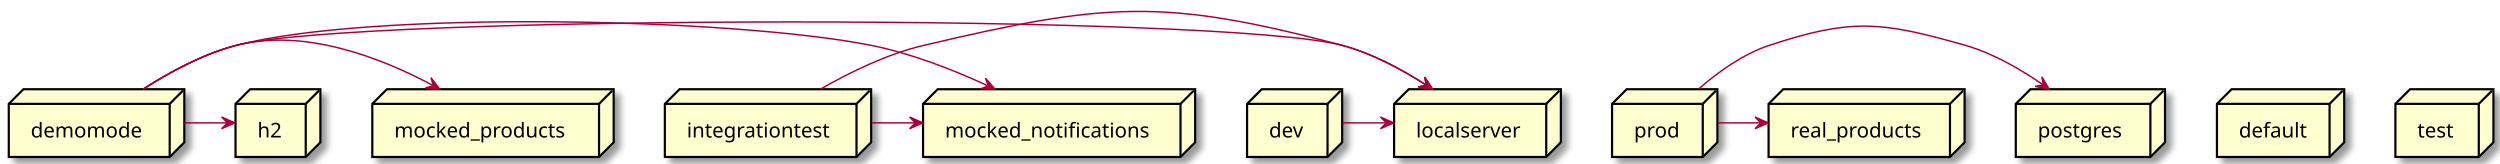
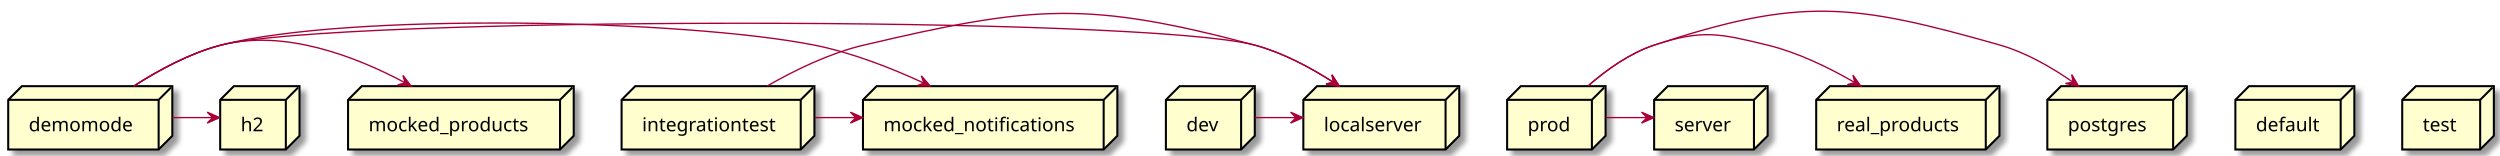
- <svg xmlns="http://www.w3.org/2000/svg" contentScriptType="application/ecmascript" contentStyleType="text/css" height="112px" preserveAspectRatio="none" style="width:1709px;height:112px;" version="1.1" viewBox="0 0 1709 112" width="1709px" zoomAndPan="magnify">
+ <svg xmlns="http://www.w3.org/2000/svg" contentScriptType="application/ecmascript" contentStyleType="text/css" height="114px" preserveAspectRatio="none" style="width:1828px;height:114px;" version="1.1" viewBox="0 0 1828 114" width="1828px" zoomAndPan="magnify">
  <defs>
-     <filter height="300%" id="ficyafb" width="300%" x="-1" y="-1">
+     <filter height="300%" id="fwaanqh" width="300%" x="-1" y="-1">
      <feGaussianBlur result="blurOut" stdDeviation="2.0" />
      <feColorMatrix in="blurOut" result="blurOut2" type="matrix" values="0 0 0 0 0 0 0 0 0 0 0 0 0 0 0 0 0 0 .4 0" />
      <feOffset dx="4.0" dy="4.0" in="blurOut2" result="blurOut3" />
      <feBlend in="SourceGraphic" in2="blurOut3" mode="normal" />
    </filter>
  </defs>
  <g>
-     <polygon fill="#FEFECE" filter="url(#ficyafb)" points="6,71,16,61,126,61,126,97.297,116,107.297,6,107.297,6,71" style="stroke: #000000; stroke-width: 1.5;" />
-     <line style="stroke: #000000; stroke-width: 1.5;" x1="116" x2="125" y1="71" y2="62" />
-     <line style="stroke: #000000; stroke-width: 1.5;" x1="6" x2="116" y1="71" y2="71" />
-     <line style="stroke: #000000; stroke-width: 1.5;" x1="116" x2="116" y1="71" y2="107.297" />
-     <text fill="#000000" font-family="sans-serif" font-size="14" lengthAdjust="spacingAndGlyphs" textLength="80" x="21" y="93.995">demomode</text>
-     <polygon fill="#FEFECE" filter="url(#ficyafb)" points="1209,71,1219,61,1343,61,1343,97.297,1333,107.297,1209,107.297,1209,71" style="stroke: #000000; stroke-width: 1.5;" />
-     <line style="stroke: #000000; stroke-width: 1.5;" x1="1333" x2="1342" y1="71" y2="62" />
-     <line style="stroke: #000000; stroke-width: 1.5;" x1="1209" x2="1333" y1="71" y2="71" />
-     <line style="stroke: #000000; stroke-width: 1.5;" x1="1333" x2="1333" y1="71" y2="107.297" />
-     <text fill="#000000" font-family="sans-serif" font-size="14" lengthAdjust="spacingAndGlyphs" textLength="94" x="1224" y="93.995">real_products</text>
-     <polygon fill="#FEFECE" filter="url(#ficyafb)" points="1378,71,1388,61,1480,61,1480,97.297,1470,107.297,1378,107.297,1378,71" style="stroke: #000000; stroke-width: 1.5;" />
-     <line style="stroke: #000000; stroke-width: 1.5;" x1="1470" x2="1479" y1="71" y2="62" />
-     <line style="stroke: #000000; stroke-width: 1.5;" x1="1378" x2="1470" y1="71" y2="71" />
-     <line style="stroke: #000000; stroke-width: 1.5;" x1="1470" x2="1470" y1="71" y2="107.297" />
-     <text fill="#000000" font-family="sans-serif" font-size="14" lengthAdjust="spacingAndGlyphs" textLength="62" x="1393" y="93.995">postgres</text>
-     <polygon fill="#FEFECE" filter="url(#ficyafb)" points="161,71,171,61,219,61,219,97.297,209,107.297,161,107.297,161,71" style="stroke: #000000; stroke-width: 1.5;" />
-     <line style="stroke: #000000; stroke-width: 1.5;" x1="209" x2="218" y1="71" y2="62" />
-     <line style="stroke: #000000; stroke-width: 1.5;" x1="161" x2="209" y1="71" y2="71" />
-     <line style="stroke: #000000; stroke-width: 1.5;" x1="209" x2="209" y1="71" y2="107.297" />
-     <text fill="#000000" font-family="sans-serif" font-size="14" lengthAdjust="spacingAndGlyphs" textLength="18" x="176" y="93.995">h2</text>
-     <polygon fill="#FEFECE" filter="url(#ficyafb)" points="1102,71,1112,61,1174,61,1174,97.297,1164,107.297,1102,107.297,1102,71" style="stroke: #000000; stroke-width: 1.5;" />
-     <line style="stroke: #000000; stroke-width: 1.5;" x1="1164" x2="1173" y1="71" y2="62" />
-     <line style="stroke: #000000; stroke-width: 1.5;" x1="1102" x2="1164" y1="71" y2="71" />
-     <line style="stroke: #000000; stroke-width: 1.5;" x1="1164" x2="1164" y1="71" y2="107.297" />
-     <text fill="#000000" font-family="sans-serif" font-size="14" lengthAdjust="spacingAndGlyphs" textLength="32" x="1117" y="93.995">prod</text>
-     <polygon fill="#FEFECE" filter="url(#ficyafb)" points="953,71,963,61,1067,61,1067,97.297,1057,107.297,953,107.297,953,71" style="stroke: #000000; stroke-width: 1.5;" />
-     <line style="stroke: #000000; stroke-width: 1.5;" x1="1057" x2="1066" y1="71" y2="62" />
-     <line style="stroke: #000000; stroke-width: 1.5;" x1="953" x2="1057" y1="71" y2="71" />
-     <line style="stroke: #000000; stroke-width: 1.5;" x1="1057" x2="1057" y1="71" y2="107.297" />
-     <text fill="#000000" font-family="sans-serif" font-size="14" lengthAdjust="spacingAndGlyphs" textLength="74" x="968" y="93.995">localserver</text>
-     <polygon fill="#FEFECE" filter="url(#ficyafb)" points="254.5,71,264.5,61,419.5,61,419.5,97.297,409.5,107.297,254.5,107.297,254.5,71" style="stroke: #000000; stroke-width: 1.5;" />
-     <line style="stroke: #000000; stroke-width: 1.5;" x1="409.5" x2="418.5" y1="71" y2="62" />
-     <line style="stroke: #000000; stroke-width: 1.5;" x1="254.5" x2="409.5" y1="71" y2="71" />
-     <line style="stroke: #000000; stroke-width: 1.5;" x1="409.5" x2="409.5" y1="71" y2="107.297" />
-     <text fill="#000000" font-family="sans-serif" font-size="14" lengthAdjust="spacingAndGlyphs" textLength="125" x="269.5" y="93.995">mocked_products</text>
-     <polygon fill="#FEFECE" filter="url(#ficyafb)" points="454.5,71,464.5,61,595.5,61,595.5,97.297,585.5,107.297,454.5,107.297,454.5,71" style="stroke: #000000; stroke-width: 1.5;" />
-     <line style="stroke: #000000; stroke-width: 1.5;" x1="585.5" x2="594.5" y1="71" y2="62" />
-     <line style="stroke: #000000; stroke-width: 1.5;" x1="454.5" x2="585.5" y1="71" y2="71" />
-     <line style="stroke: #000000; stroke-width: 1.5;" x1="585.5" x2="585.5" y1="71" y2="107.297" />
-     <text fill="#000000" font-family="sans-serif" font-size="14" lengthAdjust="spacingAndGlyphs" textLength="101" x="469.5" y="93.995">integrationtest</text>
-     <polygon fill="#FEFECE" filter="url(#ficyafb)" points="631,71,641,61,817,61,817,97.297,807,107.297,631,107.297,631,71" style="stroke: #000000; stroke-width: 1.5;" />
-     <line style="stroke: #000000; stroke-width: 1.5;" x1="807" x2="816" y1="71" y2="62" />
-     <line style="stroke: #000000; stroke-width: 1.5;" x1="631" x2="807" y1="71" y2="71" />
-     <line style="stroke: #000000; stroke-width: 1.5;" x1="807" x2="807" y1="71" y2="107.297" />
-     <text fill="#000000" font-family="sans-serif" font-size="14" lengthAdjust="spacingAndGlyphs" textLength="146" x="646" y="93.995">mocked_notifications</text>
-     <polygon fill="#FEFECE" filter="url(#ficyafb)" points="1515.5,71,1525.5,61,1602.5,61,1602.5,97.297,1592.5,107.297,1515.5,107.297,1515.5,71" style="stroke: #000000; stroke-width: 1.5;" />
-     <line style="stroke: #000000; stroke-width: 1.5;" x1="1592.5" x2="1601.5" y1="71" y2="62" />
-     <line style="stroke: #000000; stroke-width: 1.5;" x1="1515.5" x2="1592.5" y1="71" y2="71" />
-     <line style="stroke: #000000; stroke-width: 1.5;" x1="1592.5" x2="1592.5" y1="71" y2="107.297" />
-     <text fill="#000000" font-family="sans-serif" font-size="14" lengthAdjust="spacingAndGlyphs" textLength="47" x="1530.5" y="93.995">default</text>
-     <polygon fill="#FEFECE" filter="url(#ficyafb)" points="852.5,71,862.5,61,917.5,61,917.5,97.297,907.5,107.297,852.5,107.297,852.5,71" style="stroke: #000000; stroke-width: 1.5;" />
-     <line style="stroke: #000000; stroke-width: 1.5;" x1="907.5" x2="916.5" y1="71" y2="62" />
-     <line style="stroke: #000000; stroke-width: 1.5;" x1="852.5" x2="907.5" y1="71" y2="71" />
-     <line style="stroke: #000000; stroke-width: 1.5;" x1="907.5" x2="907.5" y1="71" y2="107.297" />
-     <text fill="#000000" font-family="sans-serif" font-size="14" lengthAdjust="spacingAndGlyphs" textLength="25" x="867.5" y="93.995">dev</text>
-     <polygon fill="#FEFECE" filter="url(#ficyafb)" points="1637.5,71,1647.5,61,1704.5,61,1704.5,97.297,1694.5,107.297,1637.5,107.297,1637.5,71" style="stroke: #000000; stroke-width: 1.5;" />
-     <line style="stroke: #000000; stroke-width: 1.5;" x1="1694.5" x2="1703.5" y1="71" y2="62" />
-     <line style="stroke: #000000; stroke-width: 1.5;" x1="1637.5" x2="1694.5" y1="71" y2="71" />
-     <line style="stroke: #000000; stroke-width: 1.5;" x1="1694.5" x2="1694.5" y1="71" y2="107.297" />
-     <text fill="#000000" font-family="sans-serif" font-size="14" lengthAdjust="spacingAndGlyphs" textLength="27" x="1652.5" y="93.995">test</text>
-     <path d="M97.832,60.959 C115.62,49.512 138.738,36.893 161.5,31 C207.944,18.976 260.538,39.486 295.94,58.386 " fill="none" style="stroke: #A80036; stroke-width: 1.0;" />
-     <polygon fill="#A80036" points="300.602,60.919,294.603,53.108,296.208,58.532,290.784,60.138,300.602,60.919" style="stroke: #A80036; stroke-width: 1.0;" />
-     <path d="M97.832,60.959 C115.62,49.512 138.738,36.893 161.5,31 C242.819,9.947 836.327,9.393 917.5,31 C937.772,36.396 958.226,47.404 974.726,57.995 " fill="none" style="stroke: #A80036; stroke-width: 1.0;" />
-     <polygon fill="#A80036" points="979.272,60.967,973.928,52.694,975.087,58.231,969.55,59.391,979.272,60.967" style="stroke: #A80036; stroke-width: 1.0;" />
-     <path d="M126.062,84 C135.846,84 145.629,84 155.413,84 " fill="none" style="stroke: #A80036; stroke-width: 1.0;" />
-     <polygon fill="#A80036" points="160.529,84,151.529,80,155.529,84,151.529,88,160.529,84" style="stroke: #A80036; stroke-width: 1.0;" />
-     <path d="M97.832,60.959 C115.62,49.512 138.738,36.893 161.5,31 C254.866,6.829 500.895,12.256 595.5,31 C623.019,36.452 652.043,47.882 675.53,58.736 " fill="none" style="stroke: #A80036; stroke-width: 1.0;" />
-     <polygon fill="#A80036" points="680.152,60.897,673.693,53.461,675.622,58.779,670.305,60.708,680.152,60.897" style="stroke: #A80036; stroke-width: 1.0;" />
-     <path d="M1161.23,60.774 C1174.242,49.427 1191.453,36.959 1209.5,31 C1266.052,12.326 1286.222,14.687 1343.5,31 C1362.538,36.422 1381.478,47.432 1396.675,58.02 " fill="none" style="stroke: #A80036; stroke-width: 1.0;" />
-     <polygon fill="#A80036" points="1400.859,60.989,1395.835,52.518,1396.782,58.095,1391.205,59.042,1400.859,60.989" style="stroke: #A80036; stroke-width: 1.0;" />
-     <path d="M1174.117,84 C1183.945,84 1193.774,84 1203.602,84 " fill="none" style="stroke: #A80036; stroke-width: 1.0;" />
-     <polygon fill="#A80036" points="1208.741,84,1199.741,80,1203.741,84,1199.741,88,1208.741,84" style="stroke: #A80036; stroke-width: 1.0;" />
-     <path d="M560.861,60.932 C580.804,49.478 606.57,36.86 631.5,31 C755.238,1.912 794.666,-1.697 917.5,31 C937.772,36.396 958.226,47.404 974.726,57.995 " fill="none" style="stroke: #A80036; stroke-width: 1.0;" />
-     <polygon fill="#A80036" points="979.272,60.967,973.928,52.694,975.087,58.231,969.55,59.391,979.272,60.967" style="stroke: #A80036; stroke-width: 1.0;" />
-     <path d="M595.738,84 C605.693,84 615.649,84 625.604,84 " fill="none" style="stroke: #A80036; stroke-width: 1.0;" />
-     <polygon fill="#A80036" points="630.81,84,621.81,80,625.81,84,621.81,88,630.81,84" style="stroke: #A80036; stroke-width: 1.0;" />
-     <path d="M917.715,84 C927.64,84 937.566,84 947.492,84 " fill="none" style="stroke: #A80036; stroke-width: 1.0;" />
-     <polygon fill="#A80036" points="952.682,84,943.682,80,947.682,84,943.682,88,952.682,84" style="stroke: #A80036; stroke-width: 1.0;" />
+     <polygon fill="#FEFECE" filter="url(#fwaanqh)" points="6,73,16,63,126,63,126,99.297,116,109.297,6,109.297,6,73" style="stroke: #000000; stroke-width: 1.5;" />
+     <line style="stroke: #000000; stroke-width: 1.5;" x1="116" x2="125" y1="73" y2="64" />
+     <line style="stroke: #000000; stroke-width: 1.5;" x1="6" x2="116" y1="73" y2="73" />
+     <line style="stroke: #000000; stroke-width: 1.5;" x1="116" x2="116" y1="73" y2="109.297" />
+     <text fill="#000000" font-family="sans-serif" font-size="14" lengthAdjust="spacingAndGlyphs" textLength="80" x="21" y="95.995">demomode</text>
+     <polygon fill="#FEFECE" filter="url(#fwaanqh)" points="1328,73,1338,63,1462,63,1462,99.297,1452,109.297,1328,109.297,1328,73" style="stroke: #000000; stroke-width: 1.5;" />
+     <line style="stroke: #000000; stroke-width: 1.5;" x1="1452" x2="1461" y1="73" y2="64" />
+     <line style="stroke: #000000; stroke-width: 1.5;" x1="1328" x2="1452" y1="73" y2="73" />
+     <line style="stroke: #000000; stroke-width: 1.5;" x1="1452" x2="1452" y1="73" y2="109.297" />
+     <text fill="#000000" font-family="sans-serif" font-size="14" lengthAdjust="spacingAndGlyphs" textLength="94" x="1343" y="95.995">real_products</text>
+     <polygon fill="#FEFECE" filter="url(#fwaanqh)" points="1497,73,1507,63,1599,63,1599,99.297,1589,109.297,1497,109.297,1497,73" style="stroke: #000000; stroke-width: 1.5;" />
+     <line style="stroke: #000000; stroke-width: 1.5;" x1="1589" x2="1598" y1="73" y2="64" />
+     <line style="stroke: #000000; stroke-width: 1.5;" x1="1497" x2="1589" y1="73" y2="73" />
+     <line style="stroke: #000000; stroke-width: 1.5;" x1="1589" x2="1589" y1="73" y2="109.297" />
+     <text fill="#000000" font-family="sans-serif" font-size="14" lengthAdjust="spacingAndGlyphs" textLength="62" x="1512" y="95.995">postgres</text>
+     <polygon fill="#FEFECE" filter="url(#fwaanqh)" points="161,73,171,63,219,63,219,99.297,209,109.297,161,109.297,161,73" style="stroke: #000000; stroke-width: 1.5;" />
+     <line style="stroke: #000000; stroke-width: 1.5;" x1="209" x2="218" y1="73" y2="64" />
+     <line style="stroke: #000000; stroke-width: 1.5;" x1="161" x2="209" y1="73" y2="73" />
+     <line style="stroke: #000000; stroke-width: 1.5;" x1="209" x2="209" y1="73" y2="109.297" />
+     <text fill="#000000" font-family="sans-serif" font-size="14" lengthAdjust="spacingAndGlyphs" textLength="18" x="176" y="95.995">h2</text>
+     <polygon fill="#FEFECE" filter="url(#fwaanqh)" points="1209.5,73,1219.5,63,1292.5,63,1292.5,99.297,1282.5,109.297,1209.5,109.297,1209.5,73" style="stroke: #000000; stroke-width: 1.5;" />
+     <line style="stroke: #000000; stroke-width: 1.5;" x1="1282.5" x2="1291.5" y1="73" y2="64" />
+     <line style="stroke: #000000; stroke-width: 1.5;" x1="1209.5" x2="1282.5" y1="73" y2="73" />
+     <line style="stroke: #000000; stroke-width: 1.5;" x1="1282.5" x2="1282.5" y1="73" y2="109.297" />
+     <text fill="#000000" font-family="sans-serif" font-size="14" lengthAdjust="spacingAndGlyphs" textLength="43" x="1224.5" y="95.995">server</text>
+     <polygon fill="#FEFECE" filter="url(#fwaanqh)" points="1102,73,1112,63,1174,63,1174,99.297,1164,109.297,1102,109.297,1102,73" style="stroke: #000000; stroke-width: 1.5;" />
+     <line style="stroke: #000000; stroke-width: 1.5;" x1="1164" x2="1173" y1="73" y2="64" />
+     <line style="stroke: #000000; stroke-width: 1.5;" x1="1102" x2="1164" y1="73" y2="73" />
+     <line style="stroke: #000000; stroke-width: 1.5;" x1="1164" x2="1164" y1="73" y2="109.297" />
+     <text fill="#000000" font-family="sans-serif" font-size="14" lengthAdjust="spacingAndGlyphs" textLength="32" x="1117" y="95.995">prod</text>
+     <polygon fill="#FEFECE" filter="url(#fwaanqh)" points="953,73,963,63,1067,63,1067,99.297,1057,109.297,953,109.297,953,73" style="stroke: #000000; stroke-width: 1.5;" />
+     <line style="stroke: #000000; stroke-width: 1.5;" x1="1057" x2="1066" y1="73" y2="64" />
+     <line style="stroke: #000000; stroke-width: 1.5;" x1="953" x2="1057" y1="73" y2="73" />
+     <line style="stroke: #000000; stroke-width: 1.5;" x1="1057" x2="1057" y1="73" y2="109.297" />
+     <text fill="#000000" font-family="sans-serif" font-size="14" lengthAdjust="spacingAndGlyphs" textLength="74" x="968" y="95.995">localserver</text>
+     <polygon fill="#FEFECE" filter="url(#fwaanqh)" points="254.5,73,264.5,63,419.5,63,419.5,99.297,409.5,109.297,254.5,109.297,254.5,73" style="stroke: #000000; stroke-width: 1.5;" />
+     <line style="stroke: #000000; stroke-width: 1.5;" x1="409.5" x2="418.5" y1="73" y2="64" />
+     <line style="stroke: #000000; stroke-width: 1.5;" x1="254.5" x2="409.5" y1="73" y2="73" />
+     <line style="stroke: #000000; stroke-width: 1.5;" x1="409.5" x2="409.5" y1="73" y2="109.297" />
+     <text fill="#000000" font-family="sans-serif" font-size="14" lengthAdjust="spacingAndGlyphs" textLength="125" x="269.5" y="95.995">mocked_products</text>
+     <polygon fill="#FEFECE" filter="url(#fwaanqh)" points="454.5,73,464.5,63,595.5,63,595.5,99.297,585.5,109.297,454.5,109.297,454.5,73" style="stroke: #000000; stroke-width: 1.5;" />
+     <line style="stroke: #000000; stroke-width: 1.5;" x1="585.5" x2="594.5" y1="73" y2="64" />
+     <line style="stroke: #000000; stroke-width: 1.5;" x1="454.5" x2="585.5" y1="73" y2="73" />
+     <line style="stroke: #000000; stroke-width: 1.5;" x1="585.5" x2="585.5" y1="73" y2="109.297" />
+     <text fill="#000000" font-family="sans-serif" font-size="14" lengthAdjust="spacingAndGlyphs" textLength="101" x="469.5" y="95.995">integrationtest</text>
+     <polygon fill="#FEFECE" filter="url(#fwaanqh)" points="631,73,641,63,817,63,817,99.297,807,109.297,631,109.297,631,73" style="stroke: #000000; stroke-width: 1.5;" />
+     <line style="stroke: #000000; stroke-width: 1.5;" x1="807" x2="816" y1="73" y2="64" />
+     <line style="stroke: #000000; stroke-width: 1.5;" x1="631" x2="807" y1="73" y2="73" />
+     <line style="stroke: #000000; stroke-width: 1.5;" x1="807" x2="807" y1="73" y2="109.297" />
+     <text fill="#000000" font-family="sans-serif" font-size="14" lengthAdjust="spacingAndGlyphs" textLength="146" x="646" y="95.995">mocked_notifications</text>
+     <polygon fill="#FEFECE" filter="url(#fwaanqh)" points="1634.5,73,1644.5,63,1721.5,63,1721.5,99.297,1711.5,109.297,1634.5,109.297,1634.5,73" style="stroke: #000000; stroke-width: 1.5;" />
+     <line style="stroke: #000000; stroke-width: 1.5;" x1="1711.5" x2="1720.5" y1="73" y2="64" />
+     <line style="stroke: #000000; stroke-width: 1.5;" x1="1634.5" x2="1711.5" y1="73" y2="73" />
+     <line style="stroke: #000000; stroke-width: 1.5;" x1="1711.5" x2="1711.5" y1="73" y2="109.297" />
+     <text fill="#000000" font-family="sans-serif" font-size="14" lengthAdjust="spacingAndGlyphs" textLength="47" x="1649.5" y="95.995">default</text>
+     <polygon fill="#FEFECE" filter="url(#fwaanqh)" points="852.5,73,862.5,63,917.5,63,917.5,99.297,907.5,109.297,852.5,109.297,852.5,73" style="stroke: #000000; stroke-width: 1.5;" />
+     <line style="stroke: #000000; stroke-width: 1.5;" x1="907.5" x2="916.5" y1="73" y2="64" />
+     <line style="stroke: #000000; stroke-width: 1.5;" x1="852.5" x2="907.5" y1="73" y2="73" />
+     <line style="stroke: #000000; stroke-width: 1.5;" x1="907.5" x2="907.5" y1="73" y2="109.297" />
+     <text fill="#000000" font-family="sans-serif" font-size="14" lengthAdjust="spacingAndGlyphs" textLength="25" x="867.5" y="95.995">dev</text>
+     <polygon fill="#FEFECE" filter="url(#fwaanqh)" points="1756.5,73,1766.5,63,1823.5,63,1823.5,99.297,1813.5,109.297,1756.5,109.297,1756.5,73" style="stroke: #000000; stroke-width: 1.5;" />
+     <line style="stroke: #000000; stroke-width: 1.5;" x1="1813.5" x2="1822.5" y1="73" y2="64" />
+     <line style="stroke: #000000; stroke-width: 1.5;" x1="1756.5" x2="1813.5" y1="73" y2="73" />
+     <line style="stroke: #000000; stroke-width: 1.5;" x1="1813.5" x2="1813.5" y1="73" y2="109.297" />
+     <text fill="#000000" font-family="sans-serif" font-size="14" lengthAdjust="spacingAndGlyphs" textLength="27" x="1771.5" y="95.995">test</text>
+     <path d="M97.832,62.959 C115.62,51.512 138.738,38.893 161.5,33 C207.944,20.976 260.538,41.486 295.94,60.386 " fill="none" style="stroke: #A80036; stroke-width: 1.0;" />
+     <polygon fill="#A80036" points="300.602,62.919,294.603,55.108,296.208,60.532,290.784,62.138,300.602,62.919" style="stroke: #A80036; stroke-width: 1.0;" />
+     <path d="M97.832,62.959 C115.62,51.512 138.738,38.893 161.5,33 C242.819,11.947 836.327,11.393 917.5,33 C937.772,38.396 958.226,49.404 974.726,59.995 " fill="none" style="stroke: #A80036; stroke-width: 1.0;" />
+     <polygon fill="#A80036" points="979.272,62.967,973.928,54.694,975.087,60.231,969.55,61.391,979.272,62.967" style="stroke: #A80036; stroke-width: 1.0;" />
+     <path d="M126.062,86 C135.846,86 145.629,86 155.413,86 " fill="none" style="stroke: #A80036; stroke-width: 1.0;" />
+     <polygon fill="#A80036" points="160.529,86,151.529,82,155.529,86,151.529,90,160.529,86" style="stroke: #A80036; stroke-width: 1.0;" />
+     <path d="M97.832,62.959 C115.62,51.512 138.738,38.893 161.5,33 C254.866,8.829 500.895,14.256 595.5,33 C623.019,38.452 652.043,49.882 675.53,60.736 " fill="none" style="stroke: #A80036; stroke-width: 1.0;" />
+     <polygon fill="#A80036" points="680.152,62.897,673.693,55.461,675.622,60.779,670.305,62.708,680.152,62.897" style="stroke: #A80036; stroke-width: 1.0;" />
+     <path d="M1161.23,62.774 C1174.242,51.427 1191.453,38.959 1209.5,33 C1316.274,-2.258 1354.356,2.2 1462.5,33 C1481.538,38.422 1500.478,49.432 1515.675,60.02 " fill="none" style="stroke: #A80036; stroke-width: 1.0;" />
+     <polygon fill="#A80036" points="1519.859,62.989,1514.835,54.518,1515.782,60.095,1510.205,61.042,1519.859,62.989" style="stroke: #A80036; stroke-width: 1.0;" />
+     <path d="M1161.23,62.774 C1174.242,51.427 1191.453,38.959 1209.5,33 C1244.528,21.433 1256.656,24.281 1292.5,33 C1314.752,38.413 1337.569,49.559 1356.01,60.24 " fill="none" style="stroke: #A80036; stroke-width: 1.0;" />
+     <polygon fill="#A80036" points="1360.601,62.941,1354.873,54.929,1356.292,60.405,1350.815,61.824,1360.601,62.941" style="stroke: #A80036; stroke-width: 1.0;" />
+     <path d="M1174.195,86 C1184.159,86 1194.123,86 1204.087,86 " fill="none" style="stroke: #A80036; stroke-width: 1.0;" />
+     <polygon fill="#A80036" points="1209.297,86,1200.297,82,1204.297,86,1200.297,90,1209.297,86" style="stroke: #A80036; stroke-width: 1.0;" />
+     <path d="M560.861,62.932 C580.804,51.478 606.57,38.86 631.5,33 C755.238,3.912 794.666,0.303 917.5,33 C937.772,38.396 958.226,49.404 974.726,59.995 " fill="none" style="stroke: #A80036; stroke-width: 1.0;" />
+     <polygon fill="#A80036" points="979.272,62.967,973.928,54.694,975.087,60.231,969.55,61.391,979.272,62.967" style="stroke: #A80036; stroke-width: 1.0;" />
+     <path d="M595.738,86 C605.693,86 615.649,86 625.604,86 " fill="none" style="stroke: #A80036; stroke-width: 1.0;" />
+     <polygon fill="#A80036" points="630.81,86,621.81,82,625.81,86,621.81,90,630.81,86" style="stroke: #A80036; stroke-width: 1.0;" />
+     <path d="M917.715,86 C927.64,86 937.566,86 947.492,86 " fill="none" style="stroke: #A80036; stroke-width: 1.0;" />
+     <polygon fill="#A80036" points="952.682,86,943.682,82,947.682,86,943.682,90,952.682,86" style="stroke: #A80036; stroke-width: 1.0;" />
  </g>
</svg>
